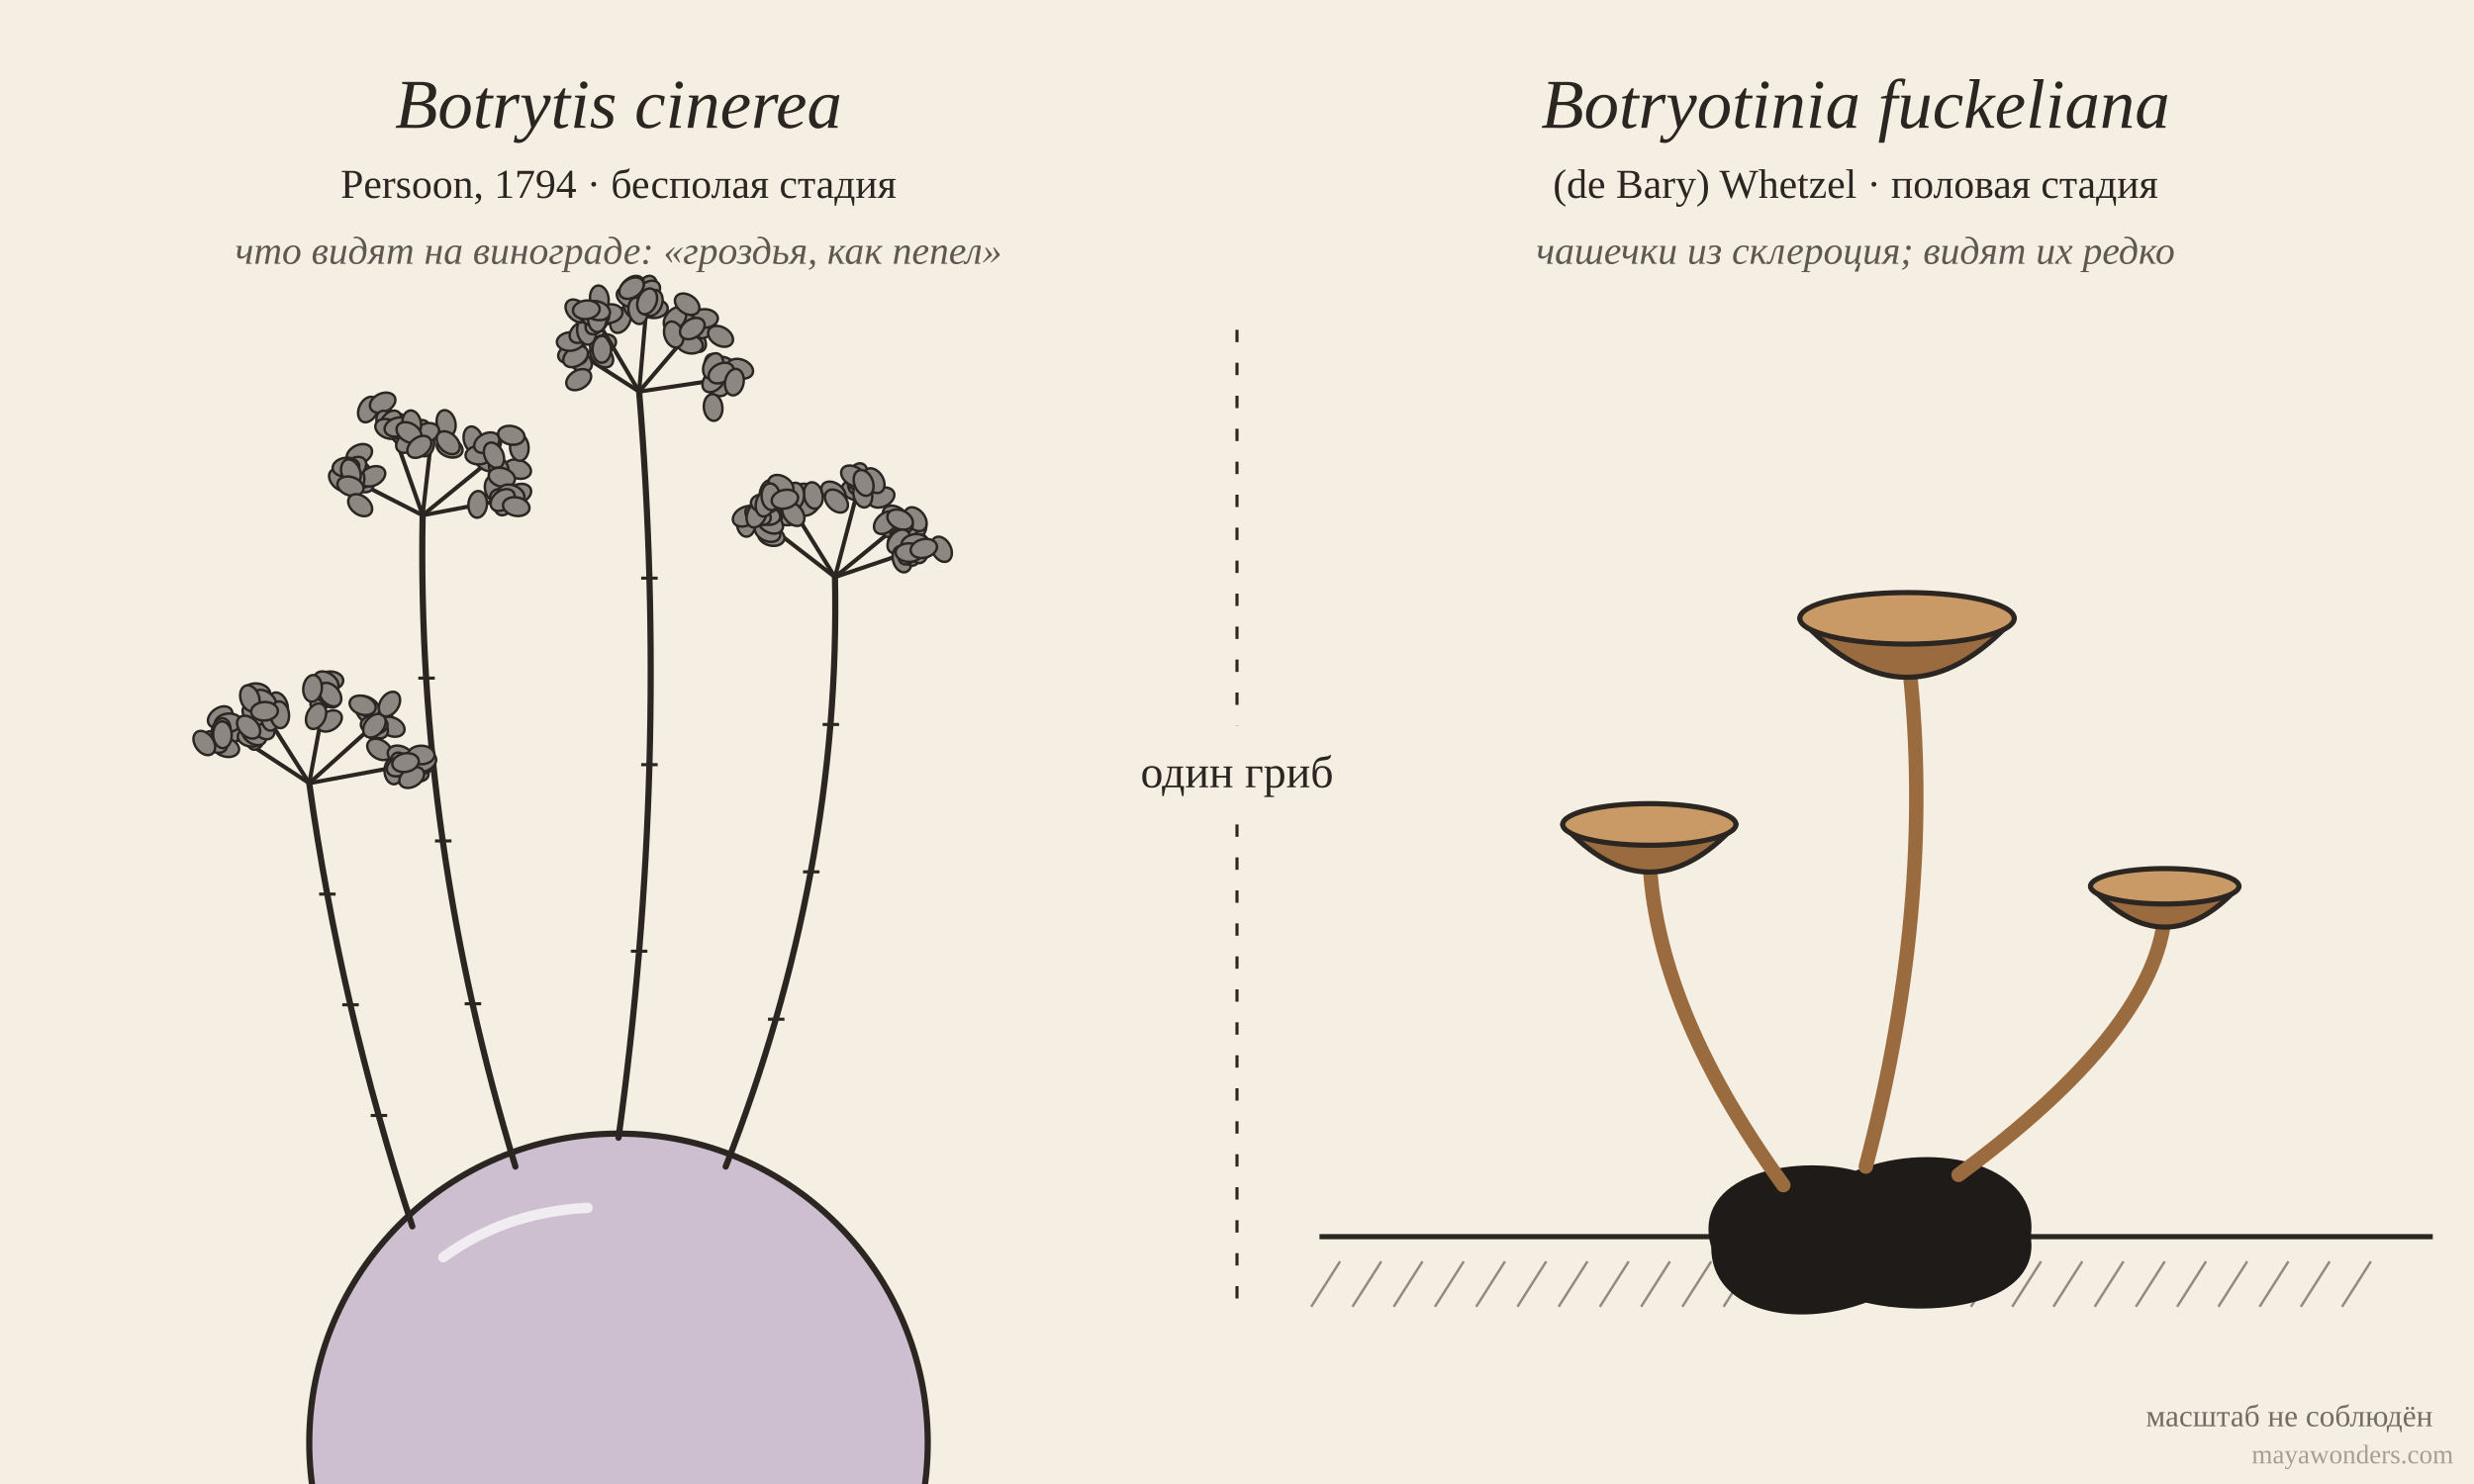
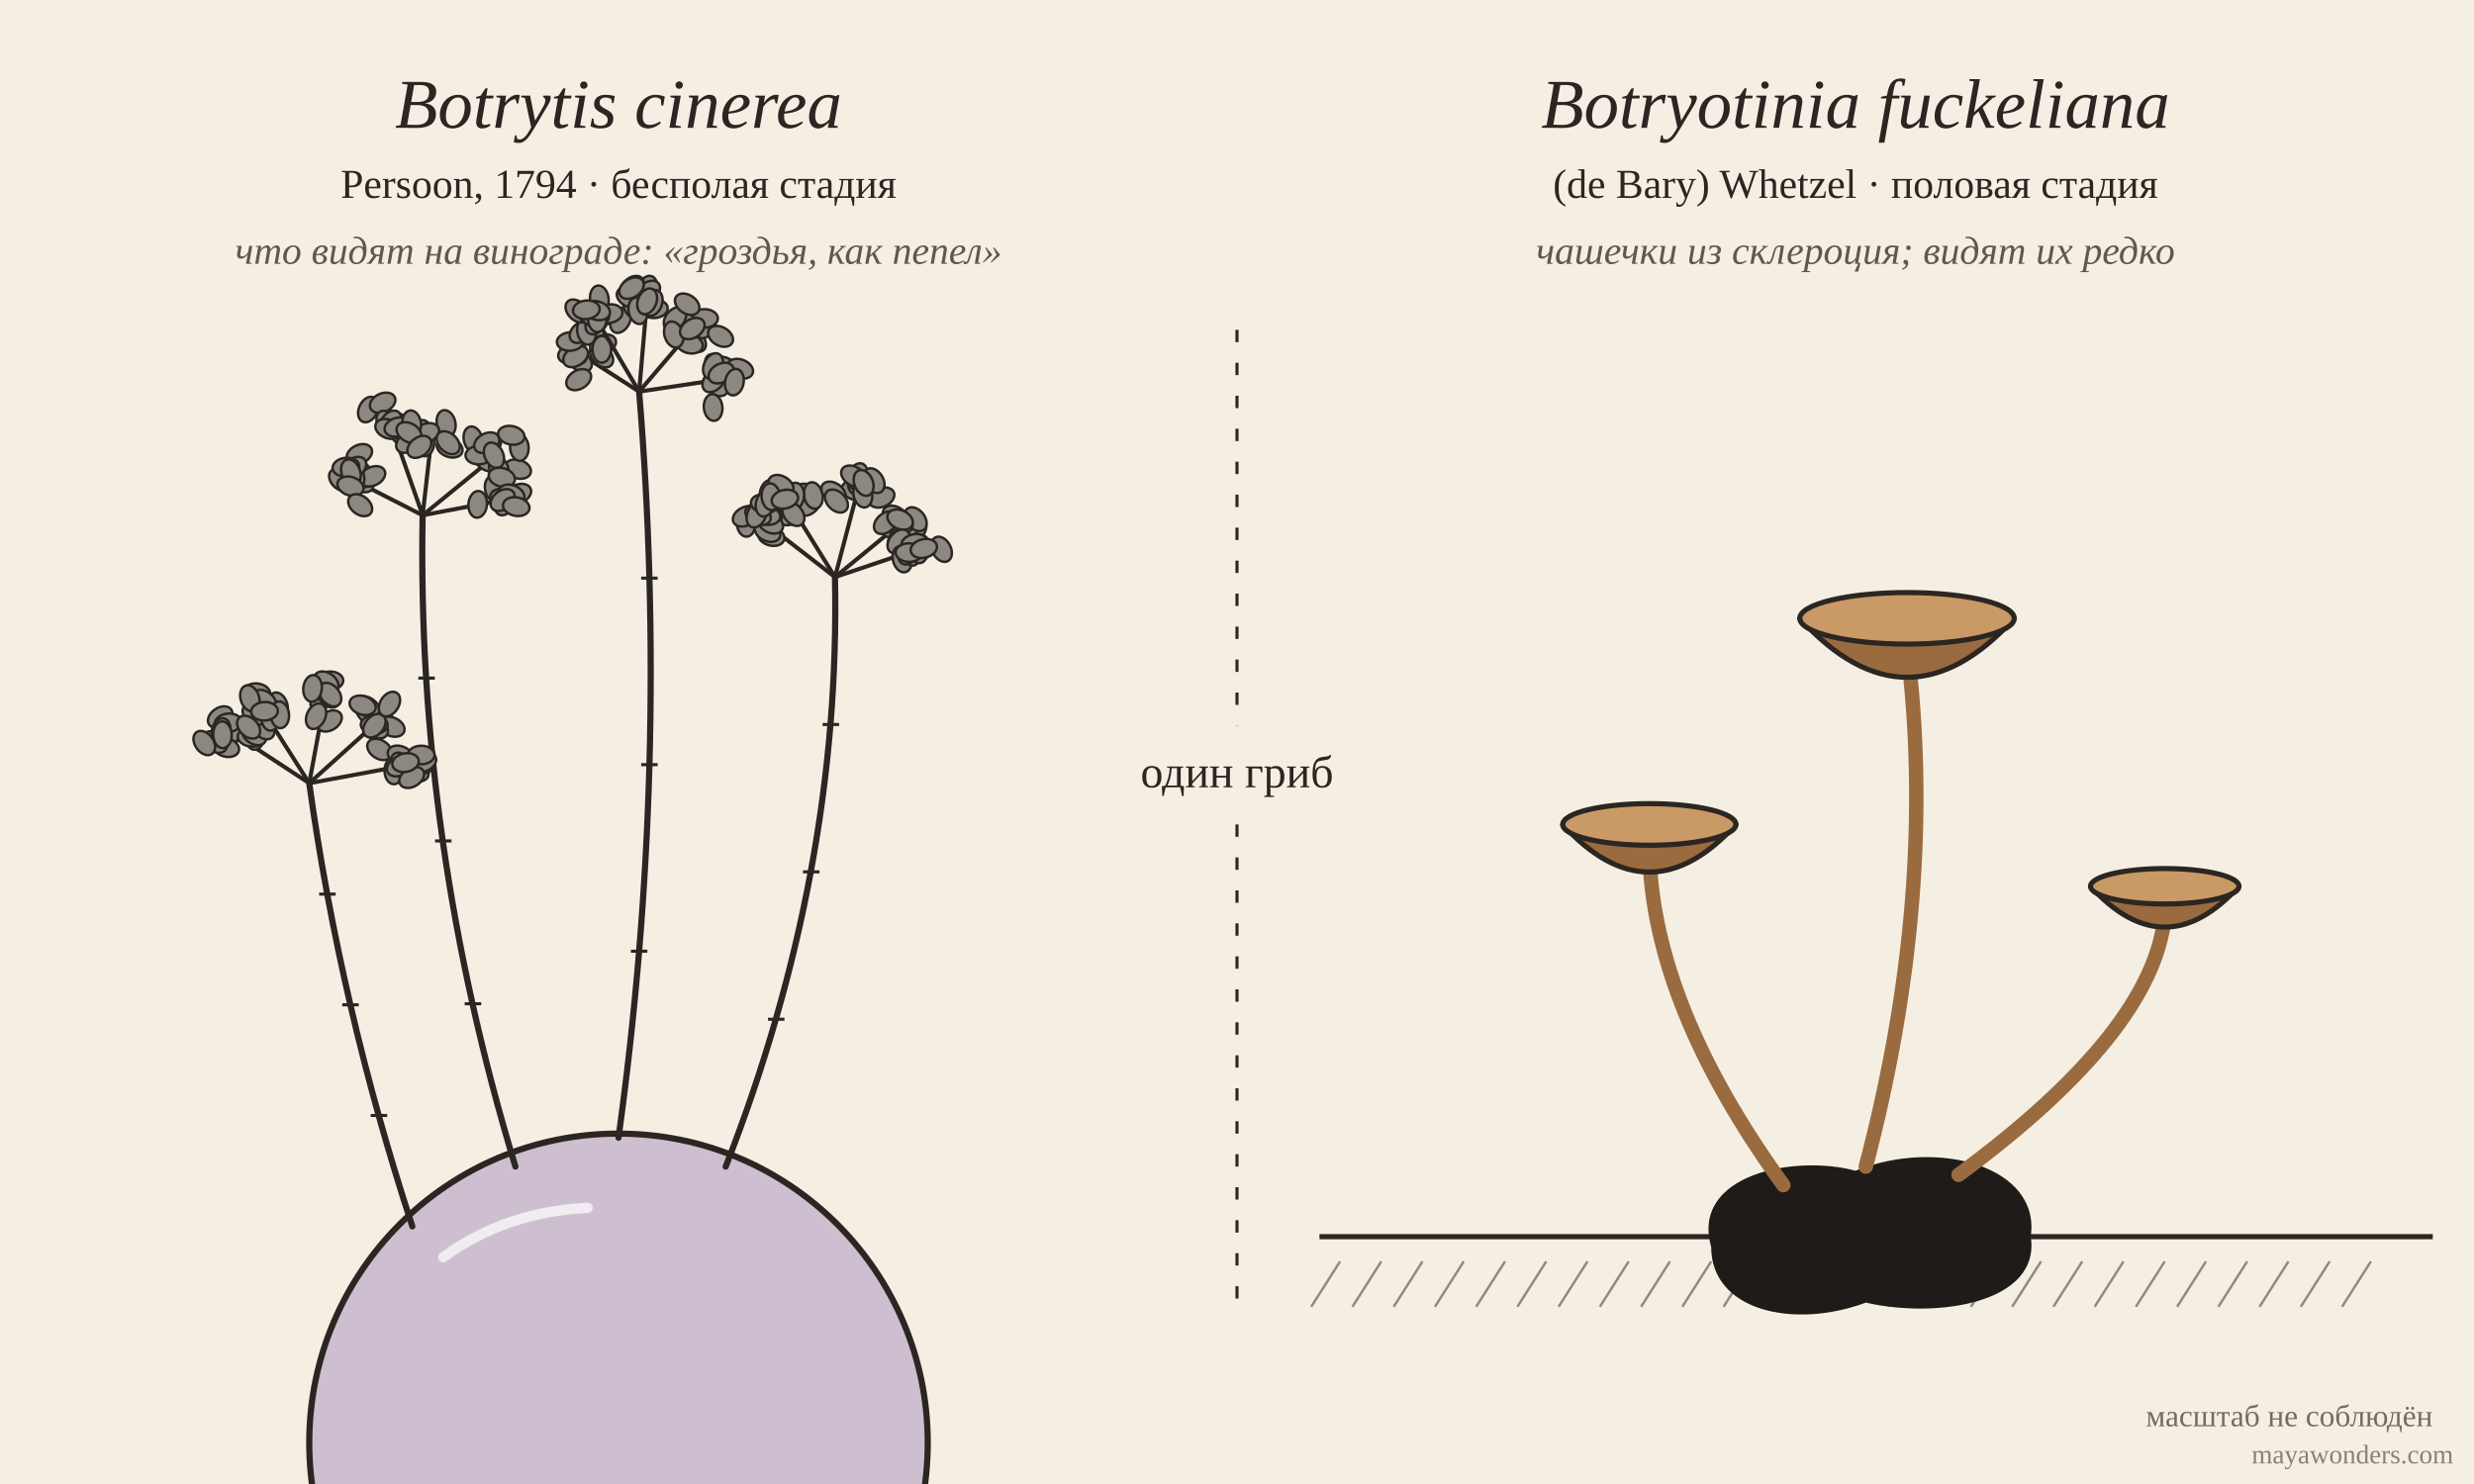
<svg xmlns="http://www.w3.org/2000/svg" viewBox="0 0 1200 720" width="1200" height="720" role="img" aria-label="Botrytis cinerea и Botryotinia fuckeliana: две стадии одного гриба">
  <rect width="1200" height="720" fill="#f5efe3" />
  <text x="300" y="62" text-anchor="middle" font-family="Georgia, 'Times New Roman', serif" font-size="34" font-style="italic" fill="#2b2622">Botrytis cinerea</text>
  <text x="300" y="96" text-anchor="middle" font-family="Georgia, 'Times New Roman', serif" font-size="20" fill="#2b2622">Persoon, 1794 · бесполая стадия</text>
  <text x="900" y="62" text-anchor="middle" font-family="Georgia, 'Times New Roman', serif" font-size="34" font-style="italic" fill="#2b2622">Botryotinia fuckeliana</text>
  <text x="900" y="96" text-anchor="middle" font-family="Georgia, 'Times New Roman', serif" font-size="20" fill="#2b2622">(de Bary) Whetzel · половая стадия</text>
  <path d="M 600 160 V 640" stroke="#2b2622" stroke-width="1.5" stroke-dasharray="6 10" />
  <rect x="530" y="352" width="140" height="44" fill="#f5efe3" />
  <text x="600" y="382" text-anchor="middle" font-family="Georgia, 'Times New Roman', serif" font-size="22" fill="#2b2622">один гриб</text>
  <circle cx="300" cy="700" r="150" fill="#cdbfcf" stroke="#2b2622" stroke-width="3" />
  <path d="M 215 610 q 30 -22 70 -24" fill="none" stroke="#ffffff" stroke-width="5" stroke-linecap="round" opacity="0.7" />
  <path d="M 250 566 Q 202 408 205 250" fill="none" stroke="#2b2622" stroke-width="3" stroke-linecap="round" />
  <path d="M 225.4 487.0 h 8" stroke="#2b2622" stroke-width="1.5" />
  <path d="M 211.0 408.0 h 8" stroke="#2b2622" stroke-width="1.5" />
  <path d="M 202.9 329.0 h 8" stroke="#2b2622" stroke-width="1.5" />
  <path d="M 205 250 L 171.5 232.9" stroke="#2b2622" stroke-width="2" stroke-linecap="round" />
  <ellipse cx="174.3" cy="220.4" rx="6.5" ry="4.5" transform="rotate(154 174.3 220.4)" fill="#8c8781" stroke="#2b2622" stroke-width="1.2" />
  <ellipse cx="175.2" cy="233.6" rx="6.5" ry="4.5" transform="rotate(35 175.2 233.6)" fill="#8c8781" stroke="#2b2622" stroke-width="1.2" />
  <ellipse cx="165.3" cy="232.9" rx="6.5" ry="4.5" transform="rotate(42 165.3 232.9)" fill="#8c8781" stroke="#2b2622" stroke-width="1.2" />
  <ellipse cx="175.7" cy="230.1" rx="6.5" ry="4.5" transform="rotate(71 175.7 230.1)" fill="#8c8781" stroke="#2b2622" stroke-width="1.2" />
  <ellipse cx="180.7" cy="231.1" rx="6.5" ry="4.5" transform="rotate(154 180.7 231.1)" fill="#8c8781" stroke="#2b2622" stroke-width="1.2" />
  <ellipse cx="172.1" cy="231.3" rx="6.5" ry="4.5" transform="rotate(76 172.1 231.3)" fill="#8c8781" stroke="#2b2622" stroke-width="1.2" />
  <ellipse cx="171.8" cy="227.0" rx="6.5" ry="4.5" transform="rotate(142 171.8 227.0)" fill="#8c8781" stroke="#2b2622" stroke-width="1.2" />
  <ellipse cx="167.8" cy="226.6" rx="6.5" ry="4.5" transform="rotate(173 167.8 226.6)" fill="#8c8781" stroke="#2b2622" stroke-width="1.2" />
  <ellipse cx="170.2" cy="229.2" rx="6.5" ry="4.5" transform="rotate(70 170.2 229.2)" fill="#8c8781" stroke="#2b2622" stroke-width="1.2" />
  <ellipse cx="170.0" cy="235.9" rx="6.5" ry="4.5" transform="rotate(18 170.0 235.9)" fill="#8c8781" stroke="#2b2622" stroke-width="1.2" />
  <ellipse cx="174.7" cy="245.1" rx="6.5" ry="4.5" transform="rotate(38 174.7 245.1)" fill="#8c8781" stroke="#2b2622" stroke-width="1.2" />
  <path d="M 205 250 L 188.9 204.1" stroke="#2b2622" stroke-width="2" stroke-linecap="round" />
  <ellipse cx="178.6" cy="198.7" rx="6.5" ry="4.5" transform="rotate(115 178.6 198.7)" fill="#8c8781" stroke="#2b2622" stroke-width="1.2" />
  <ellipse cx="188.7" cy="204.9" rx="6.5" ry="4.5" transform="rotate(73 188.7 204.9)" fill="#8c8781" stroke="#2b2622" stroke-width="1.2" />
  <ellipse cx="185.6" cy="195.4" rx="6.5" ry="4.5" transform="rotate(155 185.6 195.4)" fill="#8c8781" stroke="#2b2622" stroke-width="1.2" />
  <ellipse cx="191.2" cy="206.3" rx="6.5" ry="4.5" transform="rotate(52 191.2 206.3)" fill="#8c8781" stroke="#2b2622" stroke-width="1.2" />
  <ellipse cx="187.7" cy="205.3" rx="6.5" ry="4.5" transform="rotate(58 187.7 205.3)" fill="#8c8781" stroke="#2b2622" stroke-width="1.2" />
  <ellipse cx="191.0" cy="205.6" rx="6.5" ry="4.5" transform="rotate(155 191.0 205.6)" fill="#8c8781" stroke="#2b2622" stroke-width="1.2" />
  <ellipse cx="195.6" cy="211.5" rx="6.5" ry="4.5" transform="rotate(28 195.6 211.5)" fill="#8c8781" stroke="#2b2622" stroke-width="1.2" />
  <ellipse cx="189.4" cy="205.1" rx="6.5" ry="4.5" transform="rotate(126 189.4 205.1)" fill="#8c8781" stroke="#2b2622" stroke-width="1.2" />
  <ellipse cx="197.8" cy="208.9" rx="6.5" ry="4.5" transform="rotate(137 197.8 208.9)" fill="#8c8781" stroke="#2b2622" stroke-width="1.2" />
  <ellipse cx="188.3" cy="208.1" rx="6.5" ry="4.5" transform="rotate(22 188.3 208.1)" fill="#8c8781" stroke="#2b2622" stroke-width="1.2" />
  <ellipse cx="192.9" cy="207.2" rx="6.5" ry="4.5" transform="rotate(164 192.9 207.2)" fill="#8c8781" stroke="#2b2622" stroke-width="1.2" />
  <path d="M 205 250 L 208.9 215.6" stroke="#2b2622" stroke-width="2" stroke-linecap="round" />
  <ellipse cx="203.4" cy="214.9" rx="6.5" ry="4.5" transform="rotate(1 203.4 214.9)" fill="#8c8781" stroke="#2b2622" stroke-width="1.2" />
  <ellipse cx="216.4" cy="205.4" rx="6.5" ry="4.5" transform="rotate(77 216.4 205.4)" fill="#8c8781" stroke="#2b2622" stroke-width="1.2" />
  <ellipse cx="203.1" cy="209.7" rx="6.5" ry="4.5" transform="rotate(126 203.1 209.7)" fill="#8c8781" stroke="#2b2622" stroke-width="1.2" />
  <ellipse cx="206.1" cy="214.9" rx="6.5" ry="4.5" transform="rotate(93 206.1 214.9)" fill="#8c8781" stroke="#2b2622" stroke-width="1.2" />
  <ellipse cx="206.7" cy="210.1" rx="6.5" ry="4.5" transform="rotate(158 206.7 210.1)" fill="#8c8781" stroke="#2b2622" stroke-width="1.2" />
  <ellipse cx="218.1" cy="217.2" rx="6.5" ry="4.5" transform="rotate(21 218.1 217.2)" fill="#8c8781" stroke="#2b2622" stroke-width="1.2" />
  <ellipse cx="199.7" cy="205.6" rx="6.5" ry="4.5" transform="rotate(82 199.7 205.6)" fill="#8c8781" stroke="#2b2622" stroke-width="1.2" />
  <ellipse cx="198.0" cy="214.4" rx="6.5" ry="4.5" transform="rotate(143 198.0 214.4)" fill="#8c8781" stroke="#2b2622" stroke-width="1.2" />
  <ellipse cx="198.4" cy="209.9" rx="6.5" ry="4.5" transform="rotate(30 198.4 209.9)" fill="#8c8781" stroke="#2b2622" stroke-width="1.2" />
  <ellipse cx="203.4" cy="216.8" rx="6.5" ry="4.5" transform="rotate(142 203.4 216.8)" fill="#8c8781" stroke="#2b2622" stroke-width="1.2" />
  <ellipse cx="217.4" cy="214.8" rx="6.5" ry="4.5" transform="rotate(44 217.4 214.8)" fill="#8c8781" stroke="#2b2622" stroke-width="1.2" />
  <path d="M 205 250 L 240.4 221.1" stroke="#2b2622" stroke-width="2" stroke-linecap="round" />
  <ellipse cx="251.2" cy="227.6" rx="6.5" ry="4.5" transform="rotate(17 251.2 227.6)" fill="#8c8781" stroke="#2b2622" stroke-width="1.2" />
  <ellipse cx="237.9" cy="221.5" rx="6.5" ry="4.5" transform="rotate(81 237.9 221.5)" fill="#8c8781" stroke="#2b2622" stroke-width="1.2" />
  <ellipse cx="235.9" cy="223.4" rx="6.5" ry="4.5" transform="rotate(37 235.9 223.4)" fill="#8c8781" stroke="#2b2622" stroke-width="1.2" />
  <ellipse cx="242.0" cy="227.5" rx="6.5" ry="4.5" transform="rotate(68 242.0 227.5)" fill="#8c8781" stroke="#2b2622" stroke-width="1.2" />
  <ellipse cx="229.5" cy="213.3" rx="6.5" ry="4.5" transform="rotate(75 229.5 213.3)" fill="#8c8781" stroke="#2b2622" stroke-width="1.2" />
  <ellipse cx="236.6" cy="215.8" rx="6.5" ry="4.5" transform="rotate(164 236.6 215.8)" fill="#8c8781" stroke="#2b2622" stroke-width="1.2" />
  <ellipse cx="251.9" cy="217.1" rx="6.5" ry="4.5" transform="rotate(86 251.9 217.1)" fill="#8c8781" stroke="#2b2622" stroke-width="1.2" />
  <ellipse cx="232.3" cy="220.8" rx="6.5" ry="4.5" transform="rotate(178 232.3 220.8)" fill="#8c8781" stroke="#2b2622" stroke-width="1.2" />
  <ellipse cx="236.1" cy="214.8" rx="6.5" ry="4.5" transform="rotate(152 236.1 214.8)" fill="#8c8781" stroke="#2b2622" stroke-width="1.2" />
  <ellipse cx="248.0" cy="211.2" rx="6.5" ry="4.5" transform="rotate(12 248.0 211.2)" fill="#8c8781" stroke="#2b2622" stroke-width="1.2" />
  <ellipse cx="239.6" cy="220.9" rx="6.5" ry="4.5" transform="rotate(65 239.6 220.9)" fill="#8c8781" stroke="#2b2622" stroke-width="1.2" />
  <path d="M 205 250 L 243.8 242.6" stroke="#2b2622" stroke-width="2" stroke-linecap="round" />
  <ellipse cx="243.4" cy="232.5" rx="6.5" ry="4.5" transform="rotate(44 243.4 232.5)" fill="#8c8781" stroke="#2b2622" stroke-width="1.2" />
  <ellipse cx="239.8" cy="237.3" rx="6.5" ry="4.5" transform="rotate(76 239.8 237.3)" fill="#8c8781" stroke="#2b2622" stroke-width="1.2" />
  <ellipse cx="243.4" cy="231.6" rx="6.5" ry="4.5" transform="rotate(15 243.4 231.6)" fill="#8c8781" stroke="#2b2622" stroke-width="1.2" />
  <ellipse cx="244.2" cy="241.7" rx="6.5" ry="4.5" transform="rotate(12 244.2 241.7)" fill="#8c8781" stroke="#2b2622" stroke-width="1.2" />
  <ellipse cx="243.9" cy="242.5" rx="6.5" ry="4.5" transform="rotate(129 243.9 242.5)" fill="#8c8781" stroke="#2b2622" stroke-width="1.2" />
  <ellipse cx="231.7" cy="244.7" rx="6.5" ry="4.5" transform="rotate(95 231.7 244.7)" fill="#8c8781" stroke="#2b2622" stroke-width="1.2" />
  <ellipse cx="251.4" cy="239.6" rx="6.5" ry="4.5" transform="rotate(157 251.4 239.6)" fill="#8c8781" stroke="#2b2622" stroke-width="1.2" />
  <ellipse cx="245.0" cy="243.9" rx="6.5" ry="4.5" transform="rotate(118 245.0 243.9)" fill="#8c8781" stroke="#2b2622" stroke-width="1.2" />
  <ellipse cx="248.1" cy="239.9" rx="6.5" ry="4.5" transform="rotate(21 248.1 239.9)" fill="#8c8781" stroke="#2b2622" stroke-width="1.2" />
  <ellipse cx="243.8" cy="242.6" rx="6.5" ry="4.5" transform="rotate(143 243.8 242.6)" fill="#8c8781" stroke="#2b2622" stroke-width="1.2" />
  <ellipse cx="250.4" cy="245.8" rx="6.5" ry="4.5" transform="rotate(11 250.4 245.8)" fill="#8c8781" stroke="#2b2622" stroke-width="1.2" />
  <path d="M 300 552 Q 325 371 310 190" fill="none" stroke="#2b2622" stroke-width="3" stroke-linecap="round" />
  <path d="M 306.0 461.5 h 8" stroke="#2b2622" stroke-width="1.5" />
  <path d="M 311.0 371.0 h 8" stroke="#2b2622" stroke-width="1.5" />
  <path d="M 311.0 280.5 h 8" stroke="#2b2622" stroke-width="1.5" />
  <path d="M 310 190 L 279.3 170.3" stroke="#2b2622" stroke-width="2" stroke-linecap="round" />
  <ellipse cx="291.8" cy="172.7" rx="6.5" ry="4.5" transform="rotate(44 291.8 172.7)" fill="#8c8781" stroke="#2b2622" stroke-width="1.2" />
  <ellipse cx="281.2" cy="175.1" rx="6.5" ry="4.5" transform="rotate(36 281.2 175.1)" fill="#8c8781" stroke="#2b2622" stroke-width="1.2" />
  <ellipse cx="292.5" cy="167.0" rx="6.5" ry="4.5" transform="rotate(160 292.5 167.0)" fill="#8c8781" stroke="#2b2622" stroke-width="1.2" />
  <ellipse cx="277.1" cy="171.6" rx="6.5" ry="4.5" transform="rotate(163 277.1 171.6)" fill="#8c8781" stroke="#2b2622" stroke-width="1.2" />
  <ellipse cx="279.8" cy="170.4" rx="6.5" ry="4.5" transform="rotate(62 279.8 170.4)" fill="#8c8781" stroke="#2b2622" stroke-width="1.2" />
  <ellipse cx="279.2" cy="173.0" rx="6.5" ry="4.5" transform="rotate(148 279.2 173.0)" fill="#8c8781" stroke="#2b2622" stroke-width="1.2" />
  <ellipse cx="276.6" cy="165.7" rx="6.5" ry="4.5" transform="rotate(176 276.6 165.7)" fill="#8c8781" stroke="#2b2622" stroke-width="1.2" />
  <ellipse cx="282.1" cy="161.0" rx="6.5" ry="4.5" transform="rotate(141 282.1 161.0)" fill="#8c8781" stroke="#2b2622" stroke-width="1.2" />
  <ellipse cx="291.9" cy="169.5" rx="6.5" ry="4.5" transform="rotate(90 291.9 169.5)" fill="#8c8781" stroke="#2b2622" stroke-width="1.2" />
  <ellipse cx="284.5" cy="160.8" rx="6.5" ry="4.5" transform="rotate(79 284.5 160.8)" fill="#8c8781" stroke="#2b2622" stroke-width="1.2" />
  <ellipse cx="280.7" cy="184.2" rx="6.5" ry="4.5" transform="rotate(149 280.7 184.2)" fill="#8c8781" stroke="#2b2622" stroke-width="1.2" />
  <path d="M 310 190 L 289.8 155.7" stroke="#2b2622" stroke-width="2" stroke-linecap="round" />
  <ellipse cx="279.9" cy="150.9" rx="6.5" ry="4.5" transform="rotate(45 279.9 150.9)" fill="#8c8781" stroke="#2b2622" stroke-width="1.2" />
  <ellipse cx="301.0" cy="155.4" rx="6.5" ry="4.5" transform="rotate(118 301.0 155.4)" fill="#8c8781" stroke="#2b2622" stroke-width="1.2" />
  <ellipse cx="289.5" cy="156.5" rx="6.5" ry="4.5" transform="rotate(132 289.5 156.5)" fill="#8c8781" stroke="#2b2622" stroke-width="1.2" />
  <ellipse cx="287.8" cy="152.8" rx="6.5" ry="4.5" transform="rotate(166 287.8 152.8)" fill="#8c8781" stroke="#2b2622" stroke-width="1.2" />
  <ellipse cx="291.4" cy="152.8" rx="6.5" ry="4.5" transform="rotate(19 291.4 152.8)" fill="#8c8781" stroke="#2b2622" stroke-width="1.2" />
  <ellipse cx="295.5" cy="152.2" rx="6.5" ry="4.5" transform="rotate(170 295.5 152.2)" fill="#8c8781" stroke="#2b2622" stroke-width="1.2" />
  <ellipse cx="289.0" cy="153.8" rx="6.5" ry="4.5" transform="rotate(175 289.0 153.8)" fill="#8c8781" stroke="#2b2622" stroke-width="1.2" />
  <ellipse cx="289.7" cy="154.6" rx="6.5" ry="4.5" transform="rotate(90 289.7 154.6)" fill="#8c8781" stroke="#2b2622" stroke-width="1.2" />
  <ellipse cx="290.7" cy="145.0" rx="6.5" ry="4.5" transform="rotate(83 290.7 145.0)" fill="#8c8781" stroke="#2b2622" stroke-width="1.2" />
  <ellipse cx="289.5" cy="150.7" rx="6.5" ry="4.5" transform="rotate(15 289.5 150.7)" fill="#8c8781" stroke="#2b2622" stroke-width="1.2" />
  <ellipse cx="284.4" cy="150.3" rx="6.5" ry="4.5" transform="rotate(174 284.4 150.3)" fill="#8c8781" stroke="#2b2622" stroke-width="1.2" />
  <path d="M 310 190 L 313.8 146.2" stroke="#2b2622" stroke-width="2" stroke-linecap="round" />
  <ellipse cx="313.9" cy="140.1" rx="6.5" ry="4.5" transform="rotate(111 313.9 140.1)" fill="#8c8781" stroke="#2b2622" stroke-width="1.2" />
  <ellipse cx="307.6" cy="149.3" rx="6.5" ry="4.5" transform="rotate(53 307.6 149.3)" fill="#8c8781" stroke="#2b2622" stroke-width="1.2" />
  <ellipse cx="314.4" cy="141.6" rx="6.5" ry="4.5" transform="rotate(140 314.4 141.6)" fill="#8c8781" stroke="#2b2622" stroke-width="1.2" />
  <ellipse cx="305.3" cy="144.3" rx="6.5" ry="4.5" transform="rotate(27 305.3 144.3)" fill="#8c8781" stroke="#2b2622" stroke-width="1.2" />
  <ellipse cx="317.4" cy="149.8" rx="6.5" ry="4.5" transform="rotate(177 317.4 149.8)" fill="#8c8781" stroke="#2b2622" stroke-width="1.2" />
  <ellipse cx="309.4" cy="150.8" rx="6.5" ry="4.5" transform="rotate(77 309.4 150.8)" fill="#8c8781" stroke="#2b2622" stroke-width="1.2" />
  <ellipse cx="306.6" cy="139.3" rx="6.5" ry="4.5" transform="rotate(139 306.6 139.3)" fill="#8c8781" stroke="#2b2622" stroke-width="1.2" />
  <ellipse cx="315.2" cy="146.7" rx="6.5" ry="4.5" transform="rotate(119 315.2 146.7)" fill="#8c8781" stroke="#2b2622" stroke-width="1.2" />
  <ellipse cx="306.3" cy="139.8" rx="6.5" ry="4.5" transform="rotate(146 306.3 139.8)" fill="#8c8781" stroke="#2b2622" stroke-width="1.2" />
  <ellipse cx="316.6" cy="147.0" rx="6.5" ry="4.5" transform="rotate(111 316.6 147.0)" fill="#8c8781" stroke="#2b2622" stroke-width="1.2" />
  <ellipse cx="313.9" cy="146.2" rx="6.5" ry="4.5" transform="rotate(112 313.9 146.2)" fill="#8c8781" stroke="#2b2622" stroke-width="1.2" />
  <path d="M 310 190 L 336.6 158.8" stroke="#2b2622" stroke-width="2" stroke-linecap="round" />
  <ellipse cx="336.9" cy="165.1" rx="6.5" ry="4.5" transform="rotate(47 336.9 165.1)" fill="#8c8781" stroke="#2b2622" stroke-width="1.2" />
  <ellipse cx="342.1" cy="158.0" rx="6.5" ry="4.5" transform="rotate(118 342.1 158.0)" fill="#8c8781" stroke="#2b2622" stroke-width="1.2" />
  <ellipse cx="341.7" cy="154.5" rx="6.5" ry="4.5" transform="rotate(180 341.7 154.5)" fill="#8c8781" stroke="#2b2622" stroke-width="1.2" />
  <ellipse cx="349.5" cy="163.2" rx="6.5" ry="4.5" transform="rotate(30 349.5 163.2)" fill="#8c8781" stroke="#2b2622" stroke-width="1.2" />
  <ellipse cx="331.7" cy="159.9" rx="6.5" ry="4.5" transform="rotate(8 331.7 159.9)" fill="#8c8781" stroke="#2b2622" stroke-width="1.2" />
  <ellipse cx="334.5" cy="158.6" rx="6.5" ry="4.5" transform="rotate(66 334.5 158.6)" fill="#8c8781" stroke="#2b2622" stroke-width="1.2" />
  <ellipse cx="334.5" cy="166.9" rx="6.5" ry="4.5" transform="rotate(13 334.5 166.9)" fill="#8c8781" stroke="#2b2622" stroke-width="1.2" />
  <ellipse cx="327.4" cy="154.7" rx="6.5" ry="4.5" transform="rotate(131 327.4 154.7)" fill="#8c8781" stroke="#2b2622" stroke-width="1.2" />
  <ellipse cx="326.8" cy="162.3" rx="6.5" ry="4.5" transform="rotate(72 326.8 162.3)" fill="#8c8781" stroke="#2b2622" stroke-width="1.2" />
  <ellipse cx="333.3" cy="147.6" rx="6.5" ry="4.5" transform="rotate(34 333.3 147.6)" fill="#8c8781" stroke="#2b2622" stroke-width="1.2" />
  <ellipse cx="335.8" cy="159.4" rx="6.5" ry="4.5" transform="rotate(147 335.8 159.4)" fill="#8c8781" stroke="#2b2622" stroke-width="1.2" />
  <path d="M 310 190 L 348.1 184.3" stroke="#2b2622" stroke-width="2" stroke-linecap="round" />
  <ellipse cx="352.7" cy="178.8" rx="6.5" ry="4.5" transform="rotate(18 352.7 178.8)" fill="#8c8781" stroke="#2b2622" stroke-width="1.2" />
  <ellipse cx="347.1" cy="177.8" rx="6.5" ry="4.5" transform="rotate(59 347.1 177.8)" fill="#8c8781" stroke="#2b2622" stroke-width="1.2" />
  <ellipse cx="350.6" cy="177.7" rx="6.5" ry="4.5" transform="rotate(16 350.6 177.7)" fill="#8c8781" stroke="#2b2622" stroke-width="1.2" />
  <ellipse cx="349.5" cy="183.7" rx="6.5" ry="4.5" transform="rotate(124 349.5 183.7)" fill="#8c8781" stroke="#2b2622" stroke-width="1.2" />
  <ellipse cx="347.3" cy="186.9" rx="6.5" ry="4.5" transform="rotate(36 347.3 186.9)" fill="#8c8781" stroke="#2b2622" stroke-width="1.2" />
  <ellipse cx="346.2" cy="184.6" rx="6.5" ry="4.5" transform="rotate(132 346.2 184.6)" fill="#8c8781" stroke="#2b2622" stroke-width="1.2" />
  <ellipse cx="345.9" cy="177.6" rx="6.5" ry="4.5" transform="rotate(114 345.9 177.6)" fill="#8c8781" stroke="#2b2622" stroke-width="1.2" />
  <ellipse cx="359.0" cy="178.9" rx="6.5" ry="4.5" transform="rotate(21 359.0 178.9)" fill="#8c8781" stroke="#2b2622" stroke-width="1.2" />
  <ellipse cx="345.9" cy="197.7" rx="6.5" ry="4.5" transform="rotate(84 345.9 197.7)" fill="#8c8781" stroke="#2b2622" stroke-width="1.2" />
  <ellipse cx="349.8" cy="181.0" rx="6.5" ry="4.5" transform="rotate(152 349.8 181.0)" fill="#8c8781" stroke="#2b2622" stroke-width="1.2" />
  <ellipse cx="356.2" cy="185.4" rx="6.5" ry="4.5" transform="rotate(101 356.2 185.4)" fill="#8c8781" stroke="#2b2622" stroke-width="1.2" />
  <path d="M 352 566 Q 408 423 405 280" fill="none" stroke="#2b2622" stroke-width="3" stroke-linecap="round" />
  <path d="M 372.5 494.5 h 8" stroke="#2b2622" stroke-width="1.5" />
  <path d="M 389.5 423.0 h 8" stroke="#2b2622" stroke-width="1.5" />
  <path d="M 399.0 351.5 h 8" stroke="#2b2622" stroke-width="1.5" />
  <path d="M 405 280 L 372.7 255.0" stroke="#2b2622" stroke-width="2" stroke-linecap="round" />
  <ellipse cx="361.9" cy="253.9" rx="6.5" ry="4.5" transform="rotate(87 361.9 253.9)" fill="#8c8781" stroke="#2b2622" stroke-width="1.2" />
  <ellipse cx="374.1" cy="260.2" rx="6.5" ry="4.5" transform="rotate(15 374.1 260.2)" fill="#8c8781" stroke="#2b2622" stroke-width="1.2" />
  <ellipse cx="382.3" cy="250.3" rx="6.5" ry="4.5" transform="rotate(174 382.3 250.3)" fill="#8c8781" stroke="#2b2622" stroke-width="1.2" />
  <ellipse cx="372.3" cy="258.0" rx="6.5" ry="4.5" transform="rotate(25 372.3 258.0)" fill="#8c8781" stroke="#2b2622" stroke-width="1.2" />
  <ellipse cx="373.0" cy="249.8" rx="6.5" ry="4.5" transform="rotate(17 373.0 249.8)" fill="#8c8781" stroke="#2b2622" stroke-width="1.2" />
  <ellipse cx="373.7" cy="253.9" rx="6.5" ry="4.5" transform="rotate(28 373.7 253.9)" fill="#8c8781" stroke="#2b2622" stroke-width="1.2" />
  <ellipse cx="372.0" cy="250.1" rx="6.5" ry="4.5" transform="rotate(9 372.0 250.1)" fill="#8c8781" stroke="#2b2622" stroke-width="1.2" />
  <ellipse cx="361.6" cy="250.5" rx="6.5" ry="4.5" transform="rotate(153 361.6 250.5)" fill="#8c8781" stroke="#2b2622" stroke-width="1.2" />
  <ellipse cx="367.7" cy="249.8" rx="6.5" ry="4.5" transform="rotate(26 367.7 249.8)" fill="#8c8781" stroke="#2b2622" stroke-width="1.2" />
  <ellipse cx="367.0" cy="249.7" rx="6.5" ry="4.5" transform="rotate(114 367.0 249.7)" fill="#8c8781" stroke="#2b2622" stroke-width="1.2" />
  <ellipse cx="370.7" cy="244.4" rx="6.5" ry="4.5" transform="rotate(8 370.7 244.4)" fill="#8c8781" stroke="#2b2622" stroke-width="1.2" />
  <path d="M 405 280 L 381.6 242.2" stroke="#2b2622" stroke-width="2" stroke-linecap="round" />
  <ellipse cx="373.1" cy="239.2" rx="6.5" ry="4.5" transform="rotate(103 373.1 239.2)" fill="#8c8781" stroke="#2b2622" stroke-width="1.2" />
  <ellipse cx="388.3" cy="239.6" rx="6.5" ry="4.5" transform="rotate(155 388.3 239.6)" fill="#8c8781" stroke="#2b2622" stroke-width="1.2" />
  <ellipse cx="392.4" cy="244.7" rx="6.5" ry="4.5" transform="rotate(137 392.4 244.7)" fill="#8c8781" stroke="#2b2622" stroke-width="1.2" />
  <ellipse cx="371.2" cy="244.2" rx="6.5" ry="4.5" transform="rotate(105 371.2 244.2)" fill="#8c8781" stroke="#2b2622" stroke-width="1.2" />
  <ellipse cx="381.2" cy="242.0" rx="6.5" ry="4.5" transform="rotate(97 381.2 242.0)" fill="#8c8781" stroke="#2b2622" stroke-width="1.2" />
  <ellipse cx="394.5" cy="240.4" rx="6.5" ry="4.5" transform="rotate(78 394.5 240.4)" fill="#8c8781" stroke="#2b2622" stroke-width="1.2" />
  <ellipse cx="385.5" cy="240.7" rx="6.5" ry="4.5" transform="rotate(96 385.5 240.7)" fill="#8c8781" stroke="#2b2622" stroke-width="1.2" />
  <ellipse cx="378.8" cy="235.5" rx="6.5" ry="4.5" transform="rotate(30 378.8 235.5)" fill="#8c8781" stroke="#2b2622" stroke-width="1.2" />
  <ellipse cx="373.9" cy="241.0" rx="6.5" ry="4.5" transform="rotate(84 373.9 241.0)" fill="#8c8781" stroke="#2b2622" stroke-width="1.2" />
  <ellipse cx="384.8" cy="249.4" rx="6.5" ry="4.5" transform="rotate(51 384.8 249.4)" fill="#8c8781" stroke="#2b2622" stroke-width="1.2" />
  <ellipse cx="380.7" cy="242.2" rx="6.5" ry="4.5" transform="rotate(167 380.7 242.2)" fill="#8c8781" stroke="#2b2622" stroke-width="1.2" />
  <path d="M 405 280 L 416.5 236.2" stroke="#2b2622" stroke-width="2" stroke-linecap="round" />
  <ellipse cx="416.5" cy="236.3" rx="6.5" ry="4.5" transform="rotate(16 416.5 236.3)" fill="#8c8781" stroke="#2b2622" stroke-width="1.2" />
  <ellipse cx="414.7" cy="238.0" rx="6.5" ry="4.5" transform="rotate(18 414.7 238.0)" fill="#8c8781" stroke="#2b2622" stroke-width="1.2" />
  <ellipse cx="404.3" cy="238.9" rx="6.5" ry="4.5" transform="rotate(35 404.3 238.9)" fill="#8c8781" stroke="#2b2622" stroke-width="1.2" />
  <ellipse cx="427.6" cy="241.4" rx="6.5" ry="4.5" transform="rotate(156 427.6 241.4)" fill="#8c8781" stroke="#2b2622" stroke-width="1.2" />
  <ellipse cx="415.8" cy="233.5" rx="6.5" ry="4.5" transform="rotate(100 415.8 233.5)" fill="#8c8781" stroke="#2b2622" stroke-width="1.2" />
  <ellipse cx="415.9" cy="231.0" rx="6.5" ry="4.5" transform="rotate(113 415.9 231.0)" fill="#8c8781" stroke="#2b2622" stroke-width="1.2" />
  <ellipse cx="414.0" cy="231.0" rx="6.5" ry="4.5" transform="rotate(32 414.0 231.0)" fill="#8c8781" stroke="#2b2622" stroke-width="1.2" />
  <ellipse cx="418.5" cy="239.8" rx="6.5" ry="4.5" transform="rotate(78 418.5 239.8)" fill="#8c8781" stroke="#2b2622" stroke-width="1.2" />
  <ellipse cx="405.7" cy="243.1" rx="6.5" ry="4.5" transform="rotate(45 405.7 243.1)" fill="#8c8781" stroke="#2b2622" stroke-width="1.2" />
  <ellipse cx="423.9" cy="233.2" rx="6.5" ry="4.5" transform="rotate(58 423.9 233.2)" fill="#8c8781" stroke="#2b2622" stroke-width="1.2" />
  <ellipse cx="418.9" cy="234.3" rx="6.5" ry="4.5" transform="rotate(68 418.9 234.3)" fill="#8c8781" stroke="#2b2622" stroke-width="1.2" />
  <path d="M 405 280 L 435.1 255.3" stroke="#2b2622" stroke-width="2" stroke-linecap="round" />
  <ellipse cx="444.1" cy="257.2" rx="6.5" ry="4.5" transform="rotate(124 444.1 257.2)" fill="#8c8781" stroke="#2b2622" stroke-width="1.2" />
  <ellipse cx="436.7" cy="254.0" rx="6.5" ry="4.5" transform="rotate(150 436.7 254.0)" fill="#8c8781" stroke="#2b2622" stroke-width="1.2" />
  <ellipse cx="434.4" cy="254.6" rx="6.5" ry="4.5" transform="rotate(40 434.4 254.6)" fill="#8c8781" stroke="#2b2622" stroke-width="1.2" />
  <ellipse cx="441.5" cy="255.1" rx="6.5" ry="4.5" transform="rotate(129 441.5 255.1)" fill="#8c8781" stroke="#2b2622" stroke-width="1.2" />
  <ellipse cx="432.9" cy="254.6" rx="6.5" ry="4.5" transform="rotate(123 432.9 254.6)" fill="#8c8781" stroke="#2b2622" stroke-width="1.2" />
  <ellipse cx="444.1" cy="251.9" rx="6.5" ry="4.5" transform="rotate(51 444.1 251.9)" fill="#8c8781" stroke="#2b2622" stroke-width="1.2" />
  <ellipse cx="436.2" cy="255.1" rx="6.5" ry="4.5" transform="rotate(178 436.2 255.1)" fill="#8c8781" stroke="#2b2622" stroke-width="1.2" />
  <ellipse cx="434.3" cy="250.4" rx="6.5" ry="4.5" transform="rotate(30 434.3 250.4)" fill="#8c8781" stroke="#2b2622" stroke-width="1.2" />
  <ellipse cx="435.7" cy="262.0" rx="6.5" ry="4.5" transform="rotate(120 435.7 262.0)" fill="#8c8781" stroke="#2b2622" stroke-width="1.2" />
  <ellipse cx="429.6" cy="253.6" rx="6.5" ry="4.5" transform="rotate(138 429.6 253.6)" fill="#8c8781" stroke="#2b2622" stroke-width="1.2" />
  <ellipse cx="436.6" cy="252.1" rx="6.5" ry="4.5" transform="rotate(25 436.6 252.1)" fill="#8c8781" stroke="#2b2622" stroke-width="1.2" />
  <path d="M 405 280 L 445.7 266.2" stroke="#2b2622" stroke-width="2" stroke-linecap="round" />
  <ellipse cx="435.9" cy="262.7" rx="6.5" ry="4.5" transform="rotate(130 435.9 262.7)" fill="#8c8781" stroke="#2b2622" stroke-width="1.2" />
  <ellipse cx="445.2" cy="266.3" rx="6.5" ry="4.5" transform="rotate(178 445.2 266.3)" fill="#8c8781" stroke="#2b2622" stroke-width="1.2" />
  <ellipse cx="437.6" cy="271.3" rx="6.5" ry="4.5" transform="rotate(75 437.6 271.3)" fill="#8c8781" stroke="#2b2622" stroke-width="1.2" />
  <ellipse cx="442.9" cy="268.0" rx="6.5" ry="4.5" transform="rotate(98 442.9 268.0)" fill="#8c8781" stroke="#2b2622" stroke-width="1.2" />
  <ellipse cx="440.8" cy="267.8" rx="6.5" ry="4.5" transform="rotate(120 440.8 267.8)" fill="#8c8781" stroke="#2b2622" stroke-width="1.2" />
  <ellipse cx="446.5" cy="265.8" rx="6.5" ry="4.5" transform="rotate(91 446.5 265.8)" fill="#8c8781" stroke="#2b2622" stroke-width="1.2" />
  <ellipse cx="445.2" cy="266.8" rx="6.5" ry="4.5" transform="rotate(77 445.2 266.8)" fill="#8c8781" stroke="#2b2622" stroke-width="1.2" />
  <ellipse cx="443.6" cy="263.7" rx="6.5" ry="4.5" transform="rotate(169 443.6 263.7)" fill="#8c8781" stroke="#2b2622" stroke-width="1.2" />
  <ellipse cx="456.7" cy="266.5" rx="6.5" ry="4.5" transform="rotate(62 456.7 266.5)" fill="#8c8781" stroke="#2b2622" stroke-width="1.2" />
  <ellipse cx="440.9" cy="268.1" rx="6.5" ry="4.5" transform="rotate(1 440.9 268.1)" fill="#8c8781" stroke="#2b2622" stroke-width="1.2" />
  <ellipse cx="448.1" cy="266.1" rx="6.5" ry="4.5" transform="rotate(166 448.1 266.1)" fill="#8c8781" stroke="#2b2622" stroke-width="1.2" />
  <path d="M 200 595 Q 165 488 150 380" fill="none" stroke="#2b2622" stroke-width="3" stroke-linecap="round" />
  <path d="M 179.8 541.2 h 8" stroke="#2b2622" stroke-width="1.5" />
  <path d="M 166.0 487.5 h 8" stroke="#2b2622" stroke-width="1.5" />
  <path d="M 154.8 433.8 h 8" stroke="#2b2622" stroke-width="1.5" />
  <path d="M 150 380 L 111.1 354.5" stroke="#2b2622" stroke-width="2" stroke-linecap="round" />
  <ellipse cx="110.8" cy="355.5" rx="6.5" ry="4.5" transform="rotate(17 110.8 355.5)" fill="#8c8781" stroke="#2b2622" stroke-width="1.2" />
  <ellipse cx="106.8" cy="347.9" rx="6.5" ry="4.5" transform="rotate(146 106.8 347.9)" fill="#8c8781" stroke="#2b2622" stroke-width="1.2" />
  <ellipse cx="112.3" cy="354.5" rx="6.5" ry="4.5" transform="rotate(96 112.3 354.5)" fill="#8c8781" stroke="#2b2622" stroke-width="1.2" />
  <ellipse cx="109.6" cy="362.6" rx="6.5" ry="4.5" transform="rotate(16 109.6 362.6)" fill="#8c8781" stroke="#2b2622" stroke-width="1.2" />
  <ellipse cx="110.7" cy="350.7" rx="6.5" ry="4.5" transform="rotate(174 110.7 350.7)" fill="#8c8781" stroke="#2b2622" stroke-width="1.2" />
  <ellipse cx="123.9" cy="357.3" rx="6.5" ry="4.5" transform="rotate(98 123.9 357.3)" fill="#8c8781" stroke="#2b2622" stroke-width="1.2" />
  <ellipse cx="104.2" cy="360.0" rx="6.5" ry="4.5" transform="rotate(35 104.2 360.0)" fill="#8c8781" stroke="#2b2622" stroke-width="1.2" />
  <ellipse cx="107.2" cy="354.9" rx="6.5" ry="4.5" transform="rotate(103 107.2 354.9)" fill="#8c8781" stroke="#2b2622" stroke-width="1.2" />
  <ellipse cx="99.1" cy="360.5" rx="6.5" ry="4.5" transform="rotate(54 99.1 360.5)" fill="#8c8781" stroke="#2b2622" stroke-width="1.2" />
  <ellipse cx="107.9" cy="356.5" rx="6.5" ry="4.5" transform="rotate(87 107.9 356.5)" fill="#8c8781" stroke="#2b2622" stroke-width="1.2" />
  <ellipse cx="121.8" cy="357.7" rx="6.5" ry="4.5" transform="rotate(6 121.8 357.7)" fill="#8c8781" stroke="#2b2622" stroke-width="1.2" />
  <path d="M 150 380 L 129.2 347.2" stroke="#2b2622" stroke-width="2" stroke-linecap="round" />
  <ellipse cx="124.6" cy="336.1" rx="6.5" ry="4.5" transform="rotate(7 124.6 336.1)" fill="#8c8781" stroke="#2b2622" stroke-width="1.2" />
  <ellipse cx="123.2" cy="356.3" rx="6.5" ry="4.5" transform="rotate(35 123.2 356.3)" fill="#8c8781" stroke="#2b2622" stroke-width="1.2" />
  <ellipse cx="127.5" cy="353.1" rx="6.5" ry="4.5" transform="rotate(45 127.5 353.1)" fill="#8c8781" stroke="#2b2622" stroke-width="1.2" />
  <ellipse cx="123.7" cy="346.5" rx="6.5" ry="4.5" transform="rotate(30 123.7 346.5)" fill="#8c8781" stroke="#2b2622" stroke-width="1.2" />
  <ellipse cx="131.3" cy="348.0" rx="6.5" ry="4.5" transform="rotate(92 131.3 348.0)" fill="#8c8781" stroke="#2b2622" stroke-width="1.2" />
  <ellipse cx="134.9" cy="342.3" rx="6.5" ry="4.5" transform="rotate(72 134.9 342.3)" fill="#8c8781" stroke="#2b2622" stroke-width="1.2" />
  <ellipse cx="120.6" cy="352.8" rx="6.5" ry="4.5" transform="rotate(44 120.6 352.8)" fill="#8c8781" stroke="#2b2622" stroke-width="1.2" />
  <ellipse cx="128.2" cy="340.0" rx="6.5" ry="4.5" transform="rotate(37 128.2 340.0)" fill="#8c8781" stroke="#2b2622" stroke-width="1.2" />
  <ellipse cx="121.2" cy="338.8" rx="6.5" ry="4.5" transform="rotate(72 121.2 338.8)" fill="#8c8781" stroke="#2b2622" stroke-width="1.2" />
  <ellipse cx="135.7" cy="346.8" rx="6.5" ry="4.5" transform="rotate(85 135.7 346.8)" fill="#8c8781" stroke="#2b2622" stroke-width="1.2" />
  <ellipse cx="128.3" cy="345.1" rx="6.5" ry="4.5" transform="rotate(177 128.3 345.1)" fill="#8c8781" stroke="#2b2622" stroke-width="1.2" />
  <path d="M 150 380 L 157.9 337.2" stroke="#2b2622" stroke-width="2" stroke-linecap="round" />
  <ellipse cx="160.0" cy="330.3" rx="6.5" ry="4.5" transform="rotate(178 160.0 330.3)" fill="#8c8781" stroke="#2b2622" stroke-width="1.2" />
  <ellipse cx="158.2" cy="337.7" rx="6.5" ry="4.5" transform="rotate(8 158.2 337.7)" fill="#8c8781" stroke="#2b2622" stroke-width="1.2" />
  <ellipse cx="159.8" cy="349.8" rx="6.5" ry="4.5" transform="rotate(148 159.8 349.8)" fill="#8c8781" stroke="#2b2622" stroke-width="1.2" />
  <ellipse cx="156.0" cy="339.3" rx="6.5" ry="4.5" transform="rotate(130 156.0 339.3)" fill="#8c8781" stroke="#2b2622" stroke-width="1.2" />
  <ellipse cx="154.5" cy="333.9" rx="6.5" ry="4.5" transform="rotate(53 154.5 333.9)" fill="#8c8781" stroke="#2b2622" stroke-width="1.2" />
  <ellipse cx="159.4" cy="337.5" rx="6.5" ry="4.5" transform="rotate(51 159.4 337.5)" fill="#8c8781" stroke="#2b2622" stroke-width="1.2" />
  <ellipse cx="153.3" cy="347.5" rx="6.5" ry="4.5" transform="rotate(115 153.3 347.5)" fill="#8c8781" stroke="#2b2622" stroke-width="1.2" />
  <ellipse cx="158.7" cy="335.7" rx="6.5" ry="4.5" transform="rotate(54 158.7 335.7)" fill="#8c8781" stroke="#2b2622" stroke-width="1.2" />
  <ellipse cx="158.3" cy="331.0" rx="6.5" ry="4.5" transform="rotate(35 158.3 331.0)" fill="#8c8781" stroke="#2b2622" stroke-width="1.2" />
  <ellipse cx="160.1" cy="337.0" rx="6.5" ry="4.5" transform="rotate(49 160.1 337.0)" fill="#8c8781" stroke="#2b2622" stroke-width="1.2" />
  <ellipse cx="151.6" cy="334.0" rx="6.5" ry="4.5" transform="rotate(96 151.6 334.0)" fill="#8c8781" stroke="#2b2622" stroke-width="1.2" />
  <path d="M 150 380 L 181.3 351.8" stroke="#2b2622" stroke-width="2" stroke-linecap="round" />
  <ellipse cx="184.4" cy="349.0" rx="6.5" ry="4.5" transform="rotate(9 184.4 349.0)" fill="#8c8781" stroke="#2b2622" stroke-width="1.2" />
  <ellipse cx="178.0" cy="345.5" rx="6.5" ry="4.5" transform="rotate(50 178.0 345.5)" fill="#8c8781" stroke="#2b2622" stroke-width="1.2" />
  <ellipse cx="182.1" cy="353.1" rx="6.5" ry="4.5" transform="rotate(82 182.1 353.1)" fill="#8c8781" stroke="#2b2622" stroke-width="1.2" />
  <ellipse cx="177.9" cy="342.8" rx="6.5" ry="4.5" transform="rotate(30 177.9 342.8)" fill="#8c8781" stroke="#2b2622" stroke-width="1.2" />
  <ellipse cx="184.1" cy="363.6" rx="6.5" ry="4.5" transform="rotate(33 184.1 363.6)" fill="#8c8781" stroke="#2b2622" stroke-width="1.2" />
  <ellipse cx="175.9" cy="342.2" rx="6.5" ry="4.5" transform="rotate(18 175.9 342.2)" fill="#8c8781" stroke="#2b2622" stroke-width="1.2" />
  <ellipse cx="190.0" cy="352.6" rx="6.5" ry="4.5" transform="rotate(23 190.0 352.6)" fill="#8c8781" stroke="#2b2622" stroke-width="1.2" />
  <ellipse cx="182.5" cy="352.7" rx="6.5" ry="4.5" transform="rotate(43 182.5 352.7)" fill="#8c8781" stroke="#2b2622" stroke-width="1.2" />
  <ellipse cx="181.5" cy="351.6" rx="6.5" ry="4.5" transform="rotate(1 181.5 351.6)" fill="#8c8781" stroke="#2b2622" stroke-width="1.2" />
  <ellipse cx="181.6" cy="352.1" rx="6.5" ry="4.5" transform="rotate(131 181.6 352.1)" fill="#8c8781" stroke="#2b2622" stroke-width="1.2" />
  <ellipse cx="188.9" cy="341.6" rx="6.5" ry="4.5" transform="rotate(123 188.9 341.6)" fill="#8c8781" stroke="#2b2622" stroke-width="1.2" />
  <path d="M 150 380 L 198.9 370.9" stroke="#2b2622" stroke-width="2" stroke-linecap="round" />
  <ellipse cx="201.6" cy="374.4" rx="6.5" ry="4.5" transform="rotate(20 201.6 374.4)" fill="#8c8781" stroke="#2b2622" stroke-width="1.2" />
  <ellipse cx="191.0" cy="374.0" rx="6.5" ry="4.5" transform="rotate(89 191.0 374.0)" fill="#8c8781" stroke="#2b2622" stroke-width="1.2" />
  <ellipse cx="194.3" cy="366.6" rx="6.5" ry="4.5" transform="rotate(23 194.3 366.6)" fill="#8c8781" stroke="#2b2622" stroke-width="1.2" />
  <ellipse cx="203.8" cy="370.9" rx="6.5" ry="4.5" transform="rotate(7 203.8 370.9)" fill="#8c8781" stroke="#2b2622" stroke-width="1.2" />
  <ellipse cx="205.3" cy="369.8" rx="6.5" ry="4.5" transform="rotate(159 205.3 369.8)" fill="#8c8781" stroke="#2b2622" stroke-width="1.2" />
  <ellipse cx="197.2" cy="372.1" rx="6.5" ry="4.5" transform="rotate(94 197.2 372.1)" fill="#8c8781" stroke="#2b2622" stroke-width="1.2" />
  <ellipse cx="194.5" cy="371.3" rx="6.5" ry="4.5" transform="rotate(64 194.5 371.3)" fill="#8c8781" stroke="#2b2622" stroke-width="1.2" />
  <ellipse cx="193.8" cy="371.7" rx="6.5" ry="4.5" transform="rotate(153 193.8 371.7)" fill="#8c8781" stroke="#2b2622" stroke-width="1.2" />
  <ellipse cx="204.3" cy="366.3" rx="6.5" ry="4.5" transform="rotate(0 204.3 366.3)" fill="#8c8781" stroke="#2b2622" stroke-width="1.2" />
  <ellipse cx="199.7" cy="377.2" rx="6.5" ry="4.5" transform="rotate(149 199.7 377.2)" fill="#8c8781" stroke="#2b2622" stroke-width="1.2" />
  <ellipse cx="196.7" cy="370.0" rx="6.5" ry="4.5" transform="rotate(169 196.7 370.0)" fill="#8c8781" stroke="#2b2622" stroke-width="1.2" />
  <path d="M 640 600 H 1180" stroke="#2b2622" stroke-width="2.5" />
  <path d="M 650 612 l -14 22" stroke="#2b2622" stroke-width="1.2" opacity="0.5" />
  <path d="M 670 612 l -14 22" stroke="#2b2622" stroke-width="1.2" opacity="0.5" />
  <path d="M 690 612 l -14 22" stroke="#2b2622" stroke-width="1.2" opacity="0.5" />
  <path d="M 710 612 l -14 22" stroke="#2b2622" stroke-width="1.2" opacity="0.5" />
  <path d="M 730 612 l -14 22" stroke="#2b2622" stroke-width="1.2" opacity="0.5" />
  <path d="M 750 612 l -14 22" stroke="#2b2622" stroke-width="1.2" opacity="0.5" />
  <path d="M 770 612 l -14 22" stroke="#2b2622" stroke-width="1.2" opacity="0.5" />
  <path d="M 790 612 l -14 22" stroke="#2b2622" stroke-width="1.2" opacity="0.5" />
  <path d="M 810 612 l -14 22" stroke="#2b2622" stroke-width="1.2" opacity="0.5" />
  <path d="M 830 612 l -14 22" stroke="#2b2622" stroke-width="1.2" opacity="0.5" />
  <path d="M 850 612 l -14 22" stroke="#2b2622" stroke-width="1.2" opacity="0.5" />
  <path d="M 870 612 l -14 22" stroke="#2b2622" stroke-width="1.2" opacity="0.5" />
  <path d="M 890 612 l -14 22" stroke="#2b2622" stroke-width="1.2" opacity="0.5" />
  <path d="M 910 612 l -14 22" stroke="#2b2622" stroke-width="1.2" opacity="0.5" />
  <path d="M 930 612 l -14 22" stroke="#2b2622" stroke-width="1.2" opacity="0.5" />
  <path d="M 950 612 l -14 22" stroke="#2b2622" stroke-width="1.2" opacity="0.5" />
  <path d="M 970 612 l -14 22" stroke="#2b2622" stroke-width="1.2" opacity="0.5" />
  <path d="M 990 612 l -14 22" stroke="#2b2622" stroke-width="1.2" opacity="0.5" />
  <path d="M 1010 612 l -14 22" stroke="#2b2622" stroke-width="1.2" opacity="0.5" />
  <path d="M 1030 612 l -14 22" stroke="#2b2622" stroke-width="1.2" opacity="0.5" />
  <path d="M 1050 612 l -14 22" stroke="#2b2622" stroke-width="1.2" opacity="0.5" />
  <path d="M 1070 612 l -14 22" stroke="#2b2622" stroke-width="1.2" opacity="0.5" />
  <path d="M 1090 612 l -14 22" stroke="#2b2622" stroke-width="1.2" opacity="0.5" />
  <path d="M 1110 612 l -14 22" stroke="#2b2622" stroke-width="1.2" opacity="0.5" />
  <path d="M 1130 612 l -14 22" stroke="#2b2622" stroke-width="1.2" opacity="0.5" />
  <path d="M 1150 612 l -14 22" stroke="#2b2622" stroke-width="1.2" opacity="0.5" />
  <path d="M 830 605 C 820 570 870 560 900 568 C 940 552 990 566 985 600 C 990 632 940 640 905 632 C 870 645 830 636 830 605 Z" fill="#1f1b18" />
  <path d="M 865 575 Q 802 488 800 414" fill="none" stroke="#9a6b3f" stroke-width="7" stroke-linecap="round" />
  <path d="M 758.0 400 Q 800 446.2 842.0 400 Z" fill="#9a6b3f" stroke="#2b2622" stroke-width="2.5" stroke-linejoin="round" />
  <ellipse cx="800" cy="400" rx="42.0" ry="10.1" fill="#c99a66" stroke="#2b2622" stroke-width="2.5" />
  <path d="M 905 566 Q 940 433 925 314" fill="none" stroke="#9a6b3f" stroke-width="7" stroke-linecap="round" />
  <path d="M 873.0 300 Q 925 357.2 977.0 300 Z" fill="#9a6b3f" stroke="#2b2622" stroke-width="2.5" stroke-linejoin="round" />
  <ellipse cx="925" cy="300" rx="52.0" ry="12.5" fill="#c99a66" stroke="#2b2622" stroke-width="2.5" />
  <path d="M 950 570 Q 1045 500 1050 444" fill="none" stroke="#9a6b3f" stroke-width="7" stroke-linecap="round" />
  <path d="M 1014.0 430 Q 1050 469.6 1086.0 430 Z" fill="#9a6b3f" stroke="#2b2622" stroke-width="2.5" stroke-linejoin="round" />
  <ellipse cx="1050" cy="430" rx="36.0" ry="8.6" fill="#c99a66" stroke="#2b2622" stroke-width="2.5" />
  <text x="300" y="128" text-anchor="middle" font-family="Georgia, 'Times New Roman', serif" font-size="19" font-style="italic" fill="#2b2622" opacity="0.75">что видят на винограде: «гроздья, как пепел»</text>
  <text x="900" y="128" text-anchor="middle" font-family="Georgia, 'Times New Roman', serif" font-size="19" font-style="italic" fill="#2b2622" opacity="0.75">чашечки из склероция; видят их редко</text>
  <text x="1180" y="692" text-anchor="end" font-family="Georgia, 'Times New Roman', serif" font-size="15" fill="#2b2622" opacity="0.65">масштаб не соблюдён</text>
-   <text x="1190" y="710" text-anchor="end" font-family="Georgia, 'Times New Roman', serif" font-size="13" fill="#2b2622" opacity="0.4">mayawonders.com</text>
+   <text x="1190" y="710" text-anchor="end" font-family="Georgia, 'Times New Roman', serif" font-size="13" fill="#2b2622" opacity="0.55">mayawonders.com</text>
</svg>
